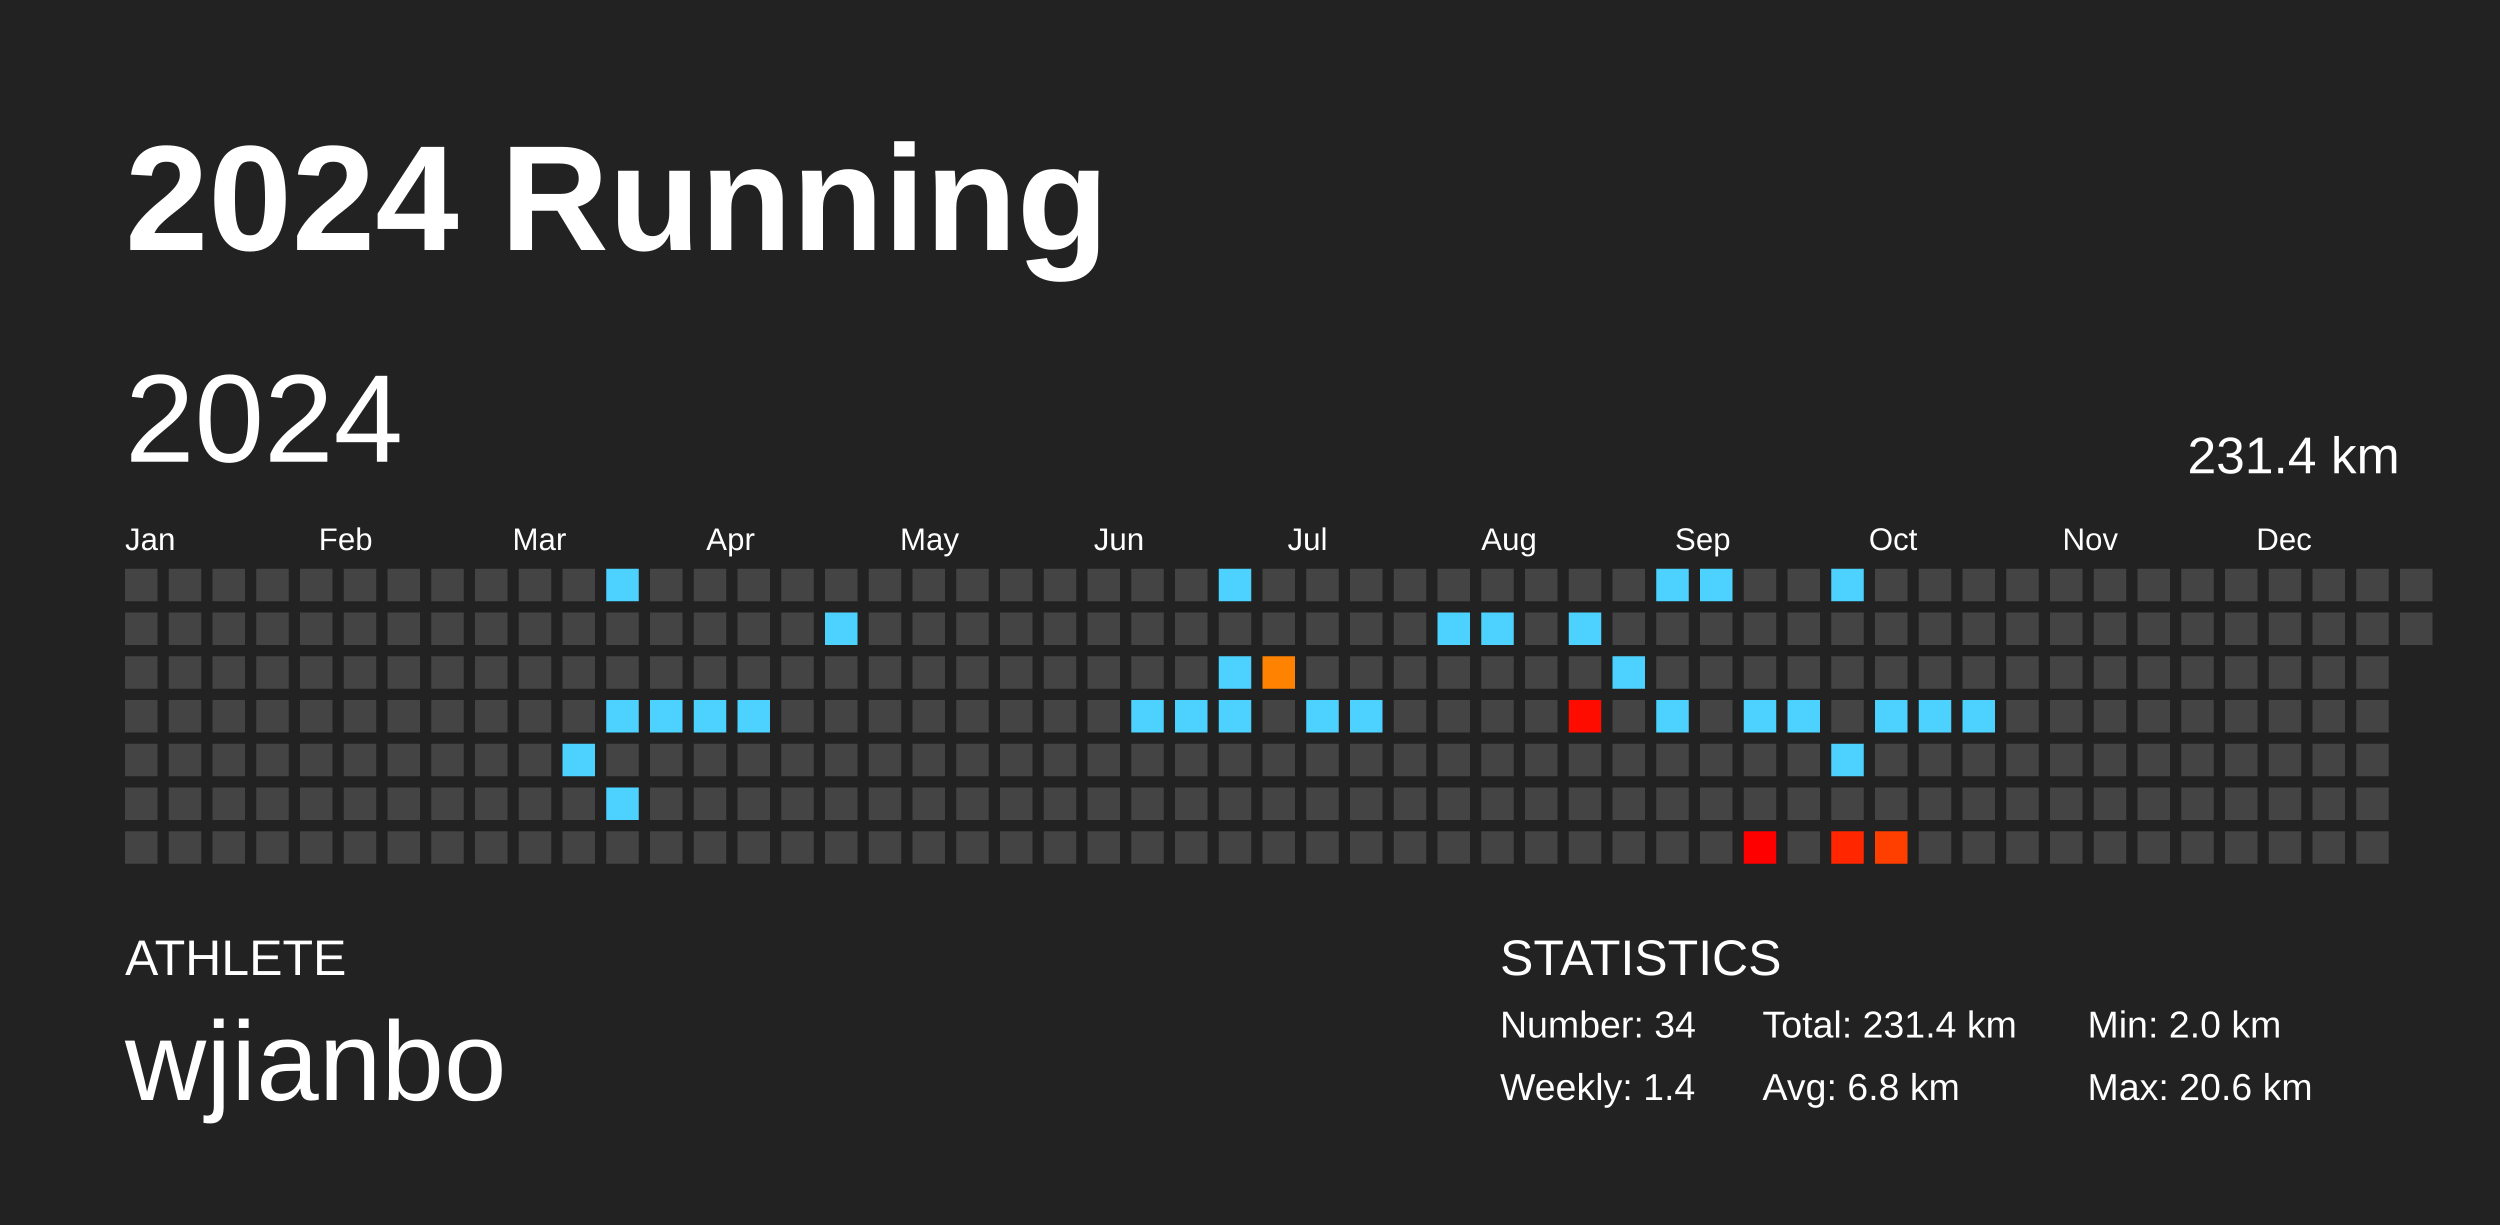
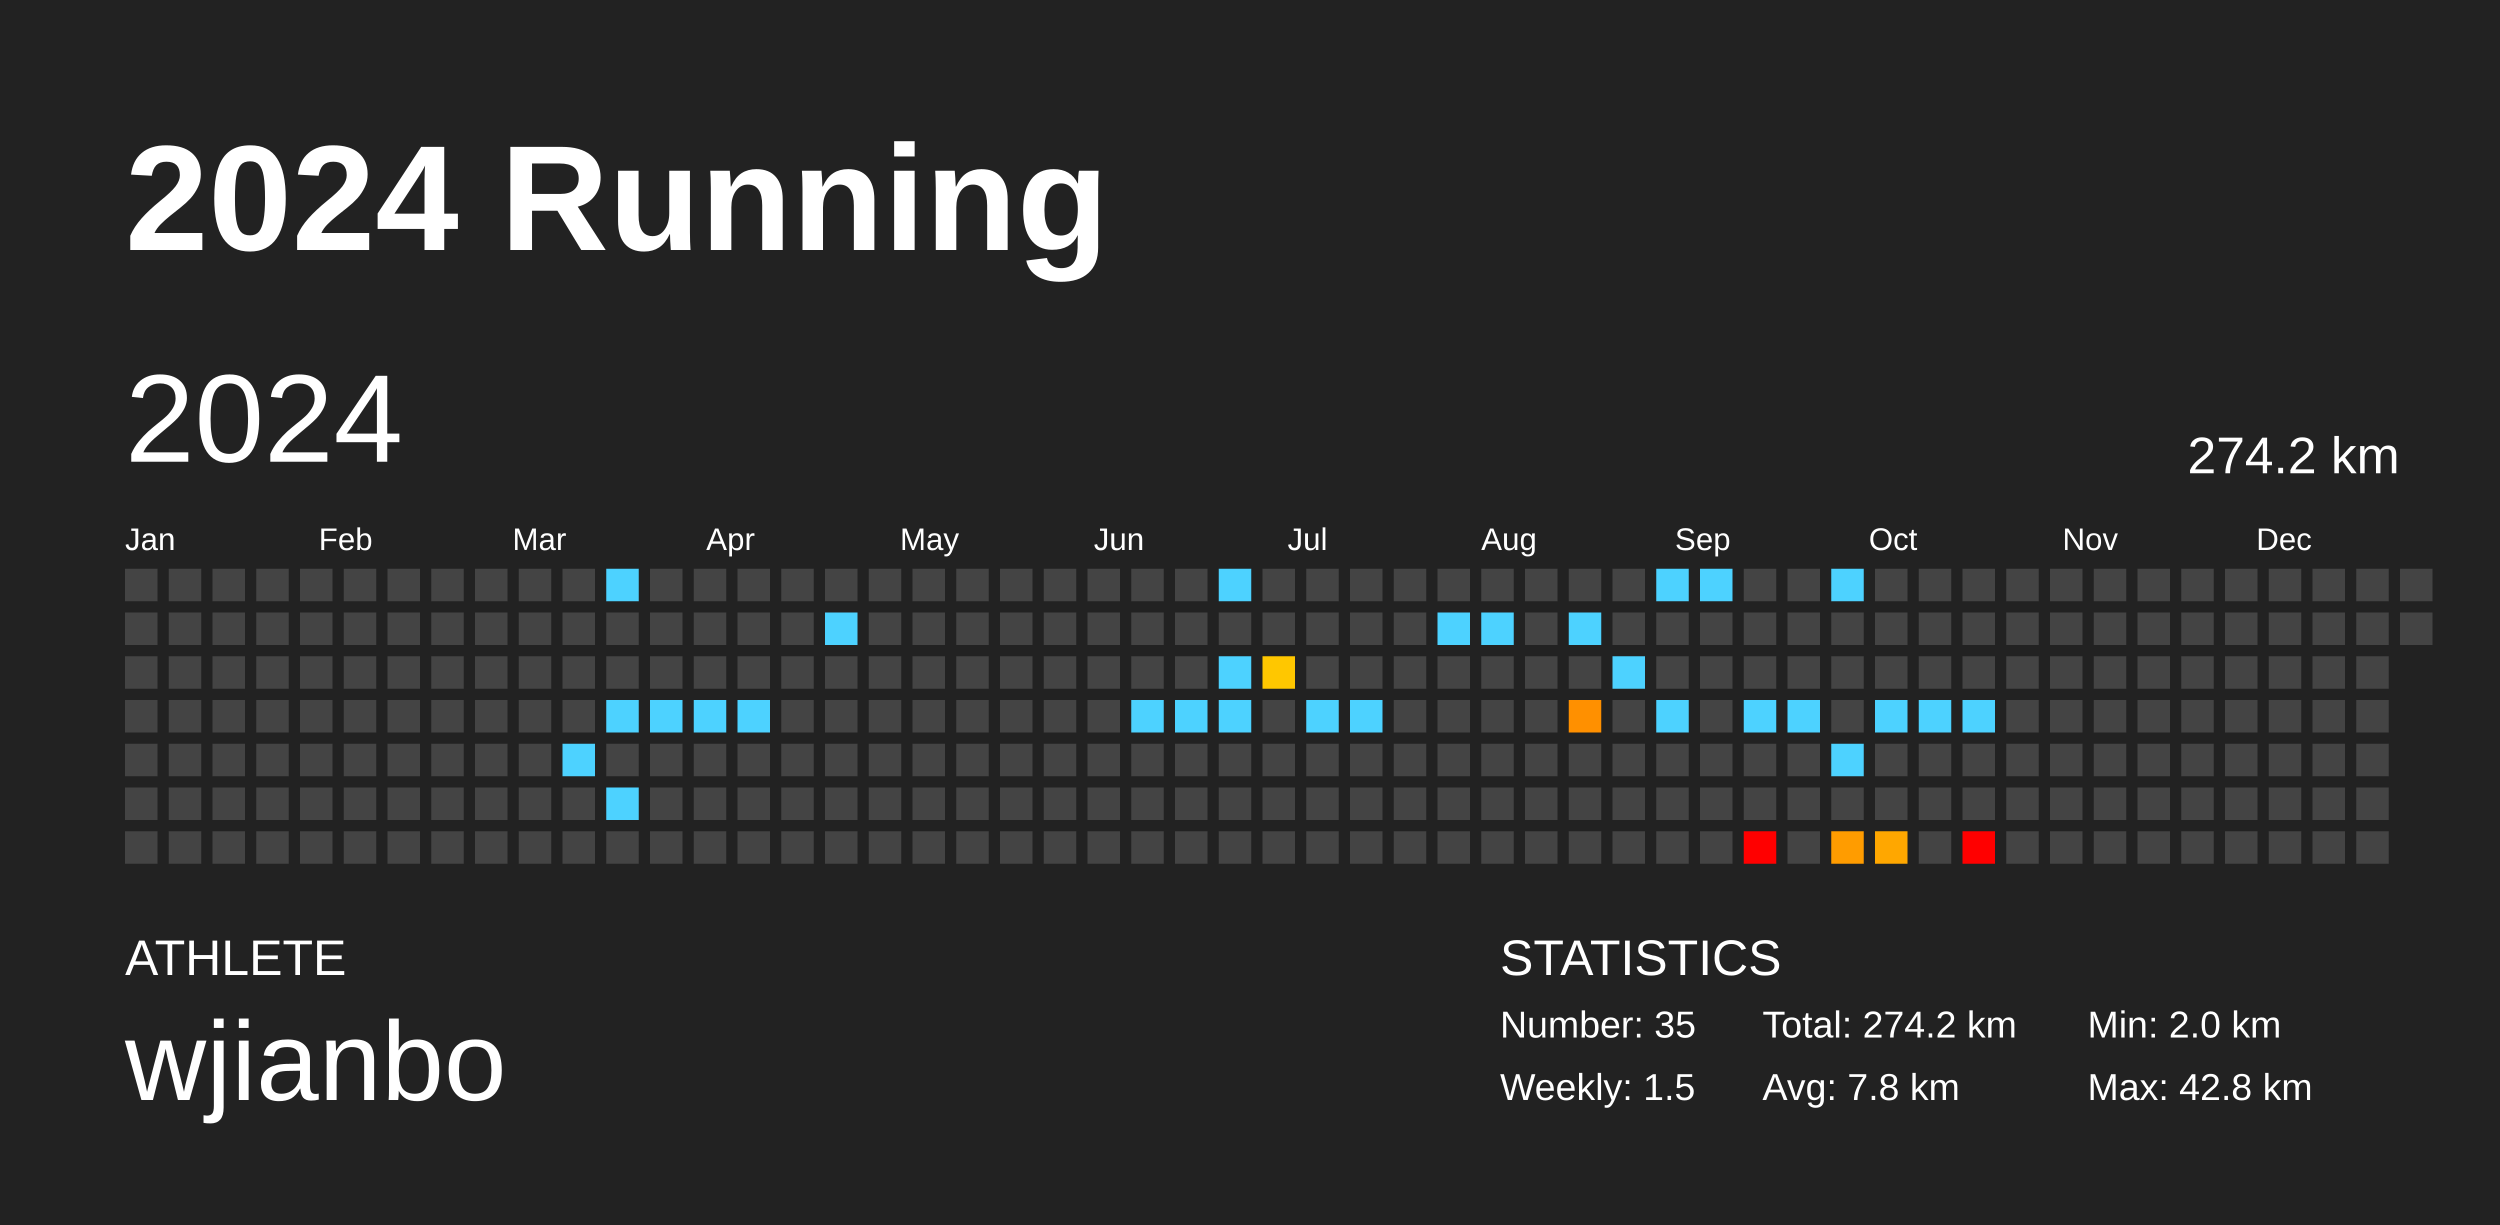
<svg xmlns="http://www.w3.org/2000/svg" baseProfile="full" height="98mm" version="1.1" viewBox="0,0,200,98" width="200mm">
  <defs />
  <rect fill="#222222" height="98" width="200" x="0" y="0" />
  <text fill="#FFFFFF" style="font-size:12px; font-family:Arial; font-weight:bold;" x="10" y="20">2024 Running</text>
  <text fill="#FFFFFF" style="font-size:4px; font-family:Arial" x="10" y="78">ATHLETE</text>
  <text fill="#FFFFFF" style="font-size:9px; font-family:Arial" x="10" y="88">wjianbo</text>
  <text fill="#FFFFFF" style="font-size:4px; font-family:Arial" x="120" y="78">STATISTICS</text>
-   <text fill="#FFFFFF" style="font-size:3px; font-family:Arial" x="120" y="83">Number: 34</text>
-   <text fill="#FFFFFF" style="font-size:3px; font-family:Arial" x="120" y="88">Weekly: 1.4</text>
-   <text fill="#FFFFFF" style="font-size:3px; font-family:Arial" x="141" y="83">Total: 231.4 km</text>
-   <text fill="#FFFFFF" style="font-size:3px; font-family:Arial" x="141" y="88">Avg: 6.8 km</text>
+   <text fill="#FFFFFF" style="font-size:3px; font-family:Arial" x="120" y="83">Number: 35</text>
+   <text fill="#FFFFFF" style="font-size:3px; font-family:Arial" x="120" y="88">Weekly: 1.5</text>
+   <text fill="#FFFFFF" style="font-size:3px; font-family:Arial" x="141" y="83">Total: 274.2 km</text>
+   <text fill="#FFFFFF" style="font-size:3px; font-family:Arial" x="141" y="88">Avg: 7.8 km</text>
  <text fill="#FFFFFF" style="font-size:3px; font-family:Arial" x="167" y="83">Min: 2.0 km</text>
-   <text fill="#FFFFFF" style="font-size:3px; font-family:Arial" x="167" y="88">Max: 20.6 km</text>
+   <text fill="#FFFFFF" style="font-size:3px; font-family:Arial" x="167" y="88">Max: 42.8 km</text>
  <text dominant-baseline="hanging" fill="#FFFFFF" style="font-size:10.0px; font-family:Arial;" x="10" y="30">2024</text>
-   <text dominant-baseline="hanging" fill="#FFFFFF" style="font-size:4.125px; font-family:Arial;" x="175" y="35">231.4 km</text>
+   <text dominant-baseline="hanging" fill="#FFFFFF" style="font-size:4.125px; font-family:Arial;" x="175" y="35">274.2 km</text>
  <text fill="#FFFFFF" style="font-size:2.5px; font-family:Arial" x="10.0" y="44">Jan</text>
  <text fill="#FFFFFF" style="font-size:2.5px; font-family:Arial" x="25.5" y="44">Feb</text>
  <text fill="#FFFFFF" style="font-size:2.5px; font-family:Arial" x="41.0" y="44">Mar</text>
  <text fill="#FFFFFF" style="font-size:2.5px; font-family:Arial" x="56.5" y="44">Apr</text>
  <text fill="#FFFFFF" style="font-size:2.5px; font-family:Arial" x="72.0" y="44">May</text>
  <text fill="#FFFFFF" style="font-size:2.5px; font-family:Arial" x="87.5" y="44">Jun</text>
  <text fill="#FFFFFF" style="font-size:2.5px; font-family:Arial" x="103.0" y="44">Jul</text>
  <text fill="#FFFFFF" style="font-size:2.5px; font-family:Arial" x="118.5" y="44">Aug</text>
  <text fill="#FFFFFF" style="font-size:2.5px; font-family:Arial" x="134.0" y="44">Sep</text>
  <text fill="#FFFFFF" style="font-size:2.5px; font-family:Arial" x="149.5" y="44">Oct</text>
  <text fill="#FFFFFF" style="font-size:2.5px; font-family:Arial" x="165.0" y="44">Nov</text>
  <text fill="#FFFFFF" style="font-size:2.5px; font-family:Arial" x="180.5" y="44">Dec</text>
  <rect fill="#444444" height="2.6" width="2.6" x="10.0" y="45.5" />
  <rect fill="#444444" height="2.6" width="2.6" x="10.0" y="49.0" />
  <rect fill="#444444" height="2.6" width="2.6" x="10.0" y="52.5" />
  <rect fill="#444444" height="2.6" width="2.6" x="10.0" y="56.0" />
  <rect fill="#444444" height="2.6" width="2.6" x="10.0" y="59.5" />
  <rect fill="#444444" height="2.6" width="2.6" x="10.0" y="63.0" />
  <rect fill="#444444" height="2.6" width="2.6" x="10.0" y="66.5" />
  <rect fill="#444444" height="2.6" width="2.6" x="13.5" y="45.5" />
  <rect fill="#444444" height="2.6" width="2.6" x="13.5" y="49.0" />
  <rect fill="#444444" height="2.6" width="2.6" x="13.5" y="52.5" />
  <rect fill="#444444" height="2.6" width="2.6" x="13.5" y="56.0" />
  <rect fill="#444444" height="2.6" width="2.6" x="13.5" y="59.5" />
  <rect fill="#444444" height="2.6" width="2.6" x="13.5" y="63.0" />
  <rect fill="#444444" height="2.6" width="2.6" x="13.5" y="66.5" />
  <rect fill="#444444" height="2.6" width="2.6" x="17.0" y="45.5" />
  <rect fill="#444444" height="2.6" width="2.6" x="17.0" y="49.0" />
  <rect fill="#444444" height="2.6" width="2.6" x="17.0" y="52.5" />
  <rect fill="#444444" height="2.6" width="2.6" x="17.0" y="56.0" />
  <rect fill="#444444" height="2.6" width="2.6" x="17.0" y="59.5" />
  <rect fill="#444444" height="2.6" width="2.6" x="17.0" y="63.0" />
  <rect fill="#444444" height="2.6" width="2.6" x="17.0" y="66.5" />
  <rect fill="#444444" height="2.6" width="2.6" x="20.5" y="45.5" />
  <rect fill="#444444" height="2.6" width="2.6" x="20.5" y="49.0" />
  <rect fill="#444444" height="2.6" width="2.6" x="20.5" y="52.5" />
  <rect fill="#444444" height="2.6" width="2.6" x="20.5" y="56.0" />
  <rect fill="#444444" height="2.6" width="2.6" x="20.5" y="59.5" />
  <rect fill="#444444" height="2.6" width="2.6" x="20.5" y="63.0" />
  <rect fill="#444444" height="2.6" width="2.6" x="20.5" y="66.5" />
  <rect fill="#444444" height="2.6" width="2.6" x="24.0" y="45.5" />
  <rect fill="#444444" height="2.6" width="2.6" x="24.0" y="49.0" />
  <rect fill="#444444" height="2.6" width="2.6" x="24.0" y="52.5" />
  <rect fill="#444444" height="2.6" width="2.6" x="24.0" y="56.0" />
  <rect fill="#444444" height="2.6" width="2.6" x="24.0" y="59.5" />
  <rect fill="#444444" height="2.6" width="2.6" x="24.0" y="63.0" />
  <rect fill="#444444" height="2.6" width="2.6" x="24.0" y="66.5" />
  <rect fill="#444444" height="2.6" width="2.6" x="27.5" y="45.5" />
  <rect fill="#444444" height="2.6" width="2.6" x="27.5" y="49.0" />
  <rect fill="#444444" height="2.6" width="2.6" x="27.5" y="52.5" />
  <rect fill="#444444" height="2.6" width="2.6" x="27.5" y="56.0" />
  <rect fill="#444444" height="2.6" width="2.6" x="27.5" y="59.5" />
  <rect fill="#444444" height="2.6" width="2.6" x="27.5" y="63.0" />
  <rect fill="#444444" height="2.6" width="2.6" x="27.5" y="66.5" />
  <rect fill="#444444" height="2.6" width="2.6" x="31.0" y="45.5" />
  <rect fill="#444444" height="2.6" width="2.6" x="31.0" y="49.0" />
  <rect fill="#444444" height="2.6" width="2.6" x="31.0" y="52.5" />
  <rect fill="#444444" height="2.6" width="2.6" x="31.0" y="56.0" />
  <rect fill="#444444" height="2.6" width="2.6" x="31.0" y="59.5" />
  <rect fill="#444444" height="2.6" width="2.6" x="31.0" y="63.0" />
  <rect fill="#444444" height="2.6" width="2.6" x="31.0" y="66.5" />
  <rect fill="#444444" height="2.6" width="2.6" x="34.5" y="45.5" />
  <rect fill="#444444" height="2.6" width="2.6" x="34.5" y="49.0" />
  <rect fill="#444444" height="2.6" width="2.6" x="34.5" y="52.5" />
  <rect fill="#444444" height="2.6" width="2.6" x="34.5" y="56.0" />
  <rect fill="#444444" height="2.6" width="2.6" x="34.5" y="59.5" />
  <rect fill="#444444" height="2.6" width="2.6" x="34.5" y="63.0" />
  <rect fill="#444444" height="2.6" width="2.6" x="34.5" y="66.5" />
  <rect fill="#444444" height="2.6" width="2.6" x="38.0" y="45.5" />
  <rect fill="#444444" height="2.6" width="2.6" x="38.0" y="49.0" />
  <rect fill="#444444" height="2.6" width="2.6" x="38.0" y="52.5" />
  <rect fill="#444444" height="2.6" width="2.6" x="38.0" y="56.0" />
  <rect fill="#444444" height="2.6" width="2.6" x="38.0" y="59.5" />
  <rect fill="#444444" height="2.6" width="2.6" x="38.0" y="63.0" />
  <rect fill="#444444" height="2.6" width="2.6" x="38.0" y="66.5" />
  <rect fill="#444444" height="2.6" width="2.6" x="41.5" y="45.5" />
  <rect fill="#444444" height="2.6" width="2.6" x="41.5" y="49.0" />
  <rect fill="#444444" height="2.6" width="2.6" x="41.5" y="52.5" />
  <rect fill="#444444" height="2.6" width="2.6" x="41.5" y="56.0" />
  <rect fill="#444444" height="2.6" width="2.6" x="41.5" y="59.5" />
  <rect fill="#444444" height="2.6" width="2.6" x="41.5" y="63.0" />
  <rect fill="#444444" height="2.6" width="2.6" x="41.5" y="66.5" />
  <rect fill="#444444" height="2.6" width="2.6" x="45.0" y="45.5" />
  <rect fill="#444444" height="2.6" width="2.6" x="45.0" y="49.0" />
  <rect fill="#444444" height="2.6" width="2.6" x="45.0" y="52.5" />
  <rect fill="#444444" height="2.6" width="2.6" x="45.0" y="56.0" />
  <rect fill="#4dd2ff" height="2.6" width="2.6" x="45.0" y="59.5" />
  <rect fill="#444444" height="2.6" width="2.6" x="45.0" y="63.0" />
  <rect fill="#444444" height="2.6" width="2.6" x="45.0" y="66.5" />
  <rect fill="#4dd2ff" height="2.6" width="2.6" x="48.5" y="45.5" />
  <rect fill="#444444" height="2.6" width="2.6" x="48.5" y="49.0" />
  <rect fill="#444444" height="2.6" width="2.6" x="48.5" y="52.5" />
  <rect fill="#4dd2ff" height="2.6" width="2.6" x="48.5" y="56.0" />
  <rect fill="#444444" height="2.6" width="2.6" x="48.5" y="59.5" />
  <rect fill="#4dd2ff" height="2.6" width="2.6" x="48.5" y="63.0" />
  <rect fill="#444444" height="2.6" width="2.6" x="48.5" y="66.5" />
  <rect fill="#444444" height="2.6" width="2.6" x="52.0" y="45.5" />
  <rect fill="#444444" height="2.6" width="2.6" x="52.0" y="49.0" />
  <rect fill="#444444" height="2.6" width="2.6" x="52.0" y="52.5" />
  <rect fill="#4dd2ff" height="2.6" width="2.6" x="52.0" y="56.0" />
  <rect fill="#444444" height="2.6" width="2.6" x="52.0" y="59.5" />
  <rect fill="#444444" height="2.6" width="2.6" x="52.0" y="63.0" />
  <rect fill="#444444" height="2.6" width="2.6" x="52.0" y="66.5" />
  <rect fill="#444444" height="2.6" width="2.6" x="55.5" y="45.5" />
  <rect fill="#444444" height="2.6" width="2.6" x="55.5" y="49.0" />
  <rect fill="#444444" height="2.6" width="2.6" x="55.5" y="52.5" />
  <rect fill="#4dd2ff" height="2.6" width="2.6" x="55.5" y="56.0" />
  <rect fill="#444444" height="2.6" width="2.6" x="55.5" y="59.5" />
  <rect fill="#444444" height="2.6" width="2.6" x="55.5" y="63.0" />
  <rect fill="#444444" height="2.6" width="2.6" x="55.5" y="66.5" />
  <rect fill="#444444" height="2.6" width="2.6" x="59.0" y="45.5" />
  <rect fill="#444444" height="2.6" width="2.6" x="59.0" y="49.0" />
  <rect fill="#444444" height="2.6" width="2.6" x="59.0" y="52.5" />
  <rect fill="#4dd2ff" height="2.6" width="2.6" x="59.0" y="56.0" />
  <rect fill="#444444" height="2.6" width="2.6" x="59.0" y="59.5" />
  <rect fill="#444444" height="2.6" width="2.6" x="59.0" y="63.0" />
  <rect fill="#444444" height="2.6" width="2.6" x="59.0" y="66.5" />
  <rect fill="#444444" height="2.6" width="2.6" x="62.5" y="45.5" />
  <rect fill="#444444" height="2.6" width="2.6" x="62.5" y="49.0" />
  <rect fill="#444444" height="2.6" width="2.6" x="62.5" y="52.5" />
  <rect fill="#444444" height="2.6" width="2.6" x="62.5" y="56.0" />
  <rect fill="#444444" height="2.6" width="2.6" x="62.5" y="59.5" />
  <rect fill="#444444" height="2.6" width="2.6" x="62.5" y="63.0" />
  <rect fill="#444444" height="2.6" width="2.6" x="62.5" y="66.5" />
  <rect fill="#444444" height="2.6" width="2.6" x="66.0" y="45.5" />
  <rect fill="#4dd2ff" height="2.6" width="2.6" x="66.0" y="49.0" />
  <rect fill="#444444" height="2.6" width="2.6" x="66.0" y="52.5" />
  <rect fill="#444444" height="2.6" width="2.6" x="66.0" y="56.0" />
  <rect fill="#444444" height="2.6" width="2.6" x="66.0" y="59.5" />
  <rect fill="#444444" height="2.6" width="2.6" x="66.0" y="63.0" />
  <rect fill="#444444" height="2.6" width="2.6" x="66.0" y="66.5" />
  <rect fill="#444444" height="2.6" width="2.6" x="69.5" y="45.5" />
  <rect fill="#444444" height="2.6" width="2.6" x="69.5" y="49.0" />
  <rect fill="#444444" height="2.6" width="2.6" x="69.5" y="52.5" />
  <rect fill="#444444" height="2.6" width="2.6" x="69.5" y="56.0" />
  <rect fill="#444444" height="2.6" width="2.6" x="69.5" y="59.5" />
  <rect fill="#444444" height="2.6" width="2.6" x="69.5" y="63.0" />
  <rect fill="#444444" height="2.6" width="2.6" x="69.5" y="66.5" />
  <rect fill="#444444" height="2.6" width="2.6" x="73.0" y="45.5" />
  <rect fill="#444444" height="2.6" width="2.6" x="73.0" y="49.0" />
  <rect fill="#444444" height="2.6" width="2.6" x="73.0" y="52.5" />
  <rect fill="#444444" height="2.6" width="2.6" x="73.0" y="56.0" />
  <rect fill="#444444" height="2.6" width="2.6" x="73.0" y="59.5" />
  <rect fill="#444444" height="2.6" width="2.6" x="73.0" y="63.0" />
  <rect fill="#444444" height="2.6" width="2.6" x="73.0" y="66.5" />
  <rect fill="#444444" height="2.6" width="2.6" x="76.5" y="45.5" />
  <rect fill="#444444" height="2.6" width="2.6" x="76.5" y="49.0" />
  <rect fill="#444444" height="2.6" width="2.6" x="76.5" y="52.5" />
  <rect fill="#444444" height="2.6" width="2.6" x="76.5" y="56.0" />
  <rect fill="#444444" height="2.6" width="2.6" x="76.5" y="59.5" />
  <rect fill="#444444" height="2.6" width="2.6" x="76.5" y="63.0" />
  <rect fill="#444444" height="2.6" width="2.6" x="76.5" y="66.5" />
  <rect fill="#444444" height="2.6" width="2.6" x="80.0" y="45.5" />
  <rect fill="#444444" height="2.6" width="2.6" x="80.0" y="49.0" />
  <rect fill="#444444" height="2.6" width="2.6" x="80.0" y="52.5" />
  <rect fill="#444444" height="2.6" width="2.6" x="80.0" y="56.0" />
  <rect fill="#444444" height="2.6" width="2.6" x="80.0" y="59.5" />
  <rect fill="#444444" height="2.6" width="2.6" x="80.0" y="63.0" />
  <rect fill="#444444" height="2.6" width="2.6" x="80.0" y="66.5" />
  <rect fill="#444444" height="2.6" width="2.6" x="83.5" y="45.5" />
  <rect fill="#444444" height="2.6" width="2.6" x="83.5" y="49.0" />
  <rect fill="#444444" height="2.6" width="2.6" x="83.5" y="52.5" />
  <rect fill="#444444" height="2.6" width="2.6" x="83.5" y="56.0" />
  <rect fill="#444444" height="2.6" width="2.6" x="83.5" y="59.5" />
  <rect fill="#444444" height="2.6" width="2.6" x="83.5" y="63.0" />
  <rect fill="#444444" height="2.6" width="2.6" x="83.5" y="66.5" />
  <rect fill="#444444" height="2.6" width="2.6" x="87.0" y="45.5" />
  <rect fill="#444444" height="2.6" width="2.6" x="87.0" y="49.0" />
  <rect fill="#444444" height="2.6" width="2.6" x="87.0" y="52.5" />
  <rect fill="#444444" height="2.6" width="2.6" x="87.0" y="56.0" />
  <rect fill="#444444" height="2.6" width="2.6" x="87.0" y="59.5" />
  <rect fill="#444444" height="2.6" width="2.6" x="87.0" y="63.0" />
  <rect fill="#444444" height="2.6" width="2.6" x="87.0" y="66.5" />
  <rect fill="#444444" height="2.6" width="2.6" x="90.5" y="45.5" />
  <rect fill="#444444" height="2.6" width="2.6" x="90.5" y="49.0" />
  <rect fill="#444444" height="2.6" width="2.6" x="90.5" y="52.5" />
  <rect fill="#4dd2ff" height="2.6" width="2.6" x="90.5" y="56.0" />
  <rect fill="#444444" height="2.6" width="2.6" x="90.5" y="59.5" />
  <rect fill="#444444" height="2.6" width="2.6" x="90.5" y="63.0" />
  <rect fill="#444444" height="2.6" width="2.6" x="90.5" y="66.5" />
  <rect fill="#444444" height="2.6" width="2.6" x="94.0" y="45.5" />
  <rect fill="#444444" height="2.6" width="2.6" x="94.0" y="49.0" />
  <rect fill="#444444" height="2.6" width="2.6" x="94.0" y="52.5" />
  <rect fill="#4dd2ff" height="2.6" width="2.6" x="94.0" y="56.0" />
  <rect fill="#444444" height="2.6" width="2.6" x="94.0" y="59.5" />
  <rect fill="#444444" height="2.6" width="2.6" x="94.0" y="63.0" />
  <rect fill="#444444" height="2.6" width="2.6" x="94.0" y="66.5" />
  <rect fill="#4dd2ff" height="2.6" width="2.6" x="97.5" y="45.5" />
  <rect fill="#444444" height="2.6" width="2.6" x="97.5" y="49.0" />
  <rect fill="#4dd2ff" height="2.6" width="2.6" x="97.5" y="52.5" />
  <rect fill="#4dd2ff" height="2.6" width="2.6" x="97.5" y="56.0" />
  <rect fill="#444444" height="2.6" width="2.6" x="97.5" y="59.5" />
  <rect fill="#444444" height="2.6" width="2.6" x="97.5" y="63.0" />
  <rect fill="#444444" height="2.6" width="2.6" x="97.5" y="66.5" />
  <rect fill="#444444" height="2.6" width="2.6" x="101.0" y="45.5" />
  <rect fill="#444444" height="2.6" width="2.6" x="101.0" y="49.0" />
-   <rect fill="#ff8300" height="2.6" width="2.6" x="101.0" y="52.5" />
+   <rect fill="#ffc700" height="2.6" width="2.6" x="101.0" y="52.5" />
  <rect fill="#444444" height="2.6" width="2.6" x="101.0" y="56.0" />
  <rect fill="#444444" height="2.6" width="2.6" x="101.0" y="59.5" />
  <rect fill="#444444" height="2.6" width="2.6" x="101.0" y="63.0" />
  <rect fill="#444444" height="2.6" width="2.6" x="101.0" y="66.5" />
  <rect fill="#444444" height="2.6" width="2.6" x="104.5" y="45.5" />
  <rect fill="#444444" height="2.6" width="2.6" x="104.5" y="49.0" />
  <rect fill="#444444" height="2.6" width="2.6" x="104.5" y="52.5" />
  <rect fill="#4dd2ff" height="2.6" width="2.6" x="104.5" y="56.0" />
  <rect fill="#444444" height="2.6" width="2.6" x="104.5" y="59.5" />
  <rect fill="#444444" height="2.6" width="2.6" x="104.5" y="63.0" />
  <rect fill="#444444" height="2.6" width="2.6" x="104.5" y="66.5" />
  <rect fill="#444444" height="2.6" width="2.6" x="108.0" y="45.5" />
  <rect fill="#444444" height="2.6" width="2.6" x="108.0" y="49.0" />
  <rect fill="#444444" height="2.6" width="2.6" x="108.0" y="52.5" />
  <rect fill="#4dd2ff" height="2.6" width="2.6" x="108.0" y="56.0" />
  <rect fill="#444444" height="2.6" width="2.6" x="108.0" y="59.5" />
  <rect fill="#444444" height="2.6" width="2.6" x="108.0" y="63.0" />
  <rect fill="#444444" height="2.6" width="2.6" x="108.0" y="66.5" />
  <rect fill="#444444" height="2.6" width="2.6" x="111.5" y="45.5" />
  <rect fill="#444444" height="2.6" width="2.6" x="111.5" y="49.0" />
  <rect fill="#444444" height="2.6" width="2.6" x="111.5" y="52.5" />
  <rect fill="#444444" height="2.6" width="2.6" x="111.5" y="56.0" />
  <rect fill="#444444" height="2.6" width="2.6" x="111.5" y="59.5" />
  <rect fill="#444444" height="2.6" width="2.6" x="111.5" y="63.0" />
  <rect fill="#444444" height="2.6" width="2.6" x="111.5" y="66.5" />
  <rect fill="#444444" height="2.6" width="2.6" x="115.0" y="45.5" />
  <rect fill="#4dd2ff" height="2.6" width="2.6" x="115.0" y="49.0" />
  <rect fill="#444444" height="2.6" width="2.6" x="115.0" y="52.5" />
  <rect fill="#444444" height="2.6" width="2.6" x="115.0" y="56.0" />
  <rect fill="#444444" height="2.6" width="2.6" x="115.0" y="59.5" />
  <rect fill="#444444" height="2.6" width="2.6" x="115.0" y="63.0" />
  <rect fill="#444444" height="2.6" width="2.6" x="115.0" y="66.5" />
  <rect fill="#444444" height="2.6" width="2.6" x="118.5" y="45.5" />
  <rect fill="#4dd2ff" height="2.6" width="2.6" x="118.5" y="49.0" />
  <rect fill="#444444" height="2.6" width="2.6" x="118.5" y="52.5" />
  <rect fill="#444444" height="2.6" width="2.6" x="118.5" y="56.0" />
  <rect fill="#444444" height="2.6" width="2.6" x="118.5" y="59.5" />
  <rect fill="#444444" height="2.6" width="2.6" x="118.5" y="63.0" />
  <rect fill="#444444" height="2.6" width="2.6" x="118.5" y="66.5" />
  <rect fill="#444444" height="2.6" width="2.6" x="122.0" y="45.5" />
  <rect fill="#444444" height="2.6" width="2.6" x="122.0" y="49.0" />
  <rect fill="#444444" height="2.6" width="2.6" x="122.0" y="52.5" />
  <rect fill="#444444" height="2.6" width="2.6" x="122.0" y="56.0" />
  <rect fill="#444444" height="2.6" width="2.6" x="122.0" y="59.5" />
  <rect fill="#444444" height="2.6" width="2.6" x="122.0" y="63.0" />
  <rect fill="#444444" height="2.6" width="2.6" x="122.0" y="66.5" />
  <rect fill="#444444" height="2.6" width="2.6" x="125.5" y="45.5" />
  <rect fill="#4dd2ff" height="2.6" width="2.6" x="125.5" y="49.0" />
  <rect fill="#444444" height="2.6" width="2.6" x="125.5" y="52.5" />
-   <rect fill="#ff0c00" height="2.6" width="2.6" x="125.5" y="56.0" />
+   <rect fill="#ff9000" height="2.6" width="2.6" x="125.5" y="56.0" />
  <rect fill="#444444" height="2.6" width="2.6" x="125.5" y="59.5" />
  <rect fill="#444444" height="2.6" width="2.6" x="125.5" y="63.0" />
  <rect fill="#444444" height="2.6" width="2.6" x="125.5" y="66.5" />
  <rect fill="#444444" height="2.6" width="2.6" x="129.0" y="45.5" />
  <rect fill="#444444" height="2.6" width="2.6" x="129.0" y="49.0" />
  <rect fill="#4dd2ff" height="2.6" width="2.6" x="129.0" y="52.5" />
  <rect fill="#444444" height="2.6" width="2.6" x="129.0" y="56.0" />
  <rect fill="#444444" height="2.6" width="2.6" x="129.0" y="59.5" />
  <rect fill="#444444" height="2.6" width="2.6" x="129.0" y="63.0" />
  <rect fill="#444444" height="2.6" width="2.6" x="129.0" y="66.5" />
  <rect fill="#4dd2ff" height="2.6" width="2.6" x="132.5" y="45.5" />
  <rect fill="#444444" height="2.6" width="2.6" x="132.5" y="49.0" />
  <rect fill="#444444" height="2.6" width="2.6" x="132.5" y="52.5" />
  <rect fill="#4dd2ff" height="2.6" width="2.6" x="132.5" y="56.0" />
  <rect fill="#444444" height="2.6" width="2.6" x="132.5" y="59.5" />
  <rect fill="#444444" height="2.6" width="2.6" x="132.5" y="63.0" />
  <rect fill="#444444" height="2.6" width="2.6" x="132.5" y="66.5" />
  <rect fill="#4dd2ff" height="2.6" width="2.6" x="136.0" y="45.5" />
  <rect fill="#444444" height="2.6" width="2.6" x="136.0" y="49.0" />
  <rect fill="#444444" height="2.6" width="2.6" x="136.0" y="52.5" />
  <rect fill="#444444" height="2.6" width="2.6" x="136.0" y="56.0" />
  <rect fill="#444444" height="2.6" width="2.6" x="136.0" y="59.5" />
  <rect fill="#444444" height="2.6" width="2.6" x="136.0" y="63.0" />
  <rect fill="#444444" height="2.6" width="2.6" x="136.0" y="66.5" />
  <rect fill="#444444" height="2.6" width="2.6" x="139.5" y="45.5" />
  <rect fill="#444444" height="2.6" width="2.6" x="139.5" y="49.0" />
  <rect fill="#444444" height="2.6" width="2.6" x="139.5" y="52.5" />
  <rect fill="#4dd2ff" height="2.6" width="2.6" x="139.5" y="56.0" />
  <rect fill="#444444" height="2.6" width="2.6" x="139.5" y="59.5" />
  <rect fill="#444444" height="2.6" width="2.6" x="139.5" y="63.0" />
  <rect fill="red" height="2.6" width="2.6" x="139.5" y="66.5" />
  <rect fill="#444444" height="2.6" width="2.6" x="143.0" y="45.5" />
  <rect fill="#444444" height="2.6" width="2.6" x="143.0" y="49.0" />
  <rect fill="#444444" height="2.6" width="2.6" x="143.0" y="52.5" />
  <rect fill="#4dd2ff" height="2.6" width="2.6" x="143.0" y="56.0" />
  <rect fill="#444444" height="2.6" width="2.6" x="143.0" y="59.5" />
  <rect fill="#444444" height="2.6" width="2.6" x="143.0" y="63.0" />
  <rect fill="#444444" height="2.6" width="2.6" x="143.0" y="66.5" />
  <rect fill="#4dd2ff" height="2.6" width="2.6" x="146.5" y="45.5" />
  <rect fill="#444444" height="2.6" width="2.6" x="146.5" y="49.0" />
  <rect fill="#444444" height="2.6" width="2.6" x="146.5" y="52.5" />
  <rect fill="#444444" height="2.6" width="2.6" x="146.5" y="56.0" />
  <rect fill="#4dd2ff" height="2.6" width="2.6" x="146.5" y="59.5" />
  <rect fill="#444444" height="2.6" width="2.6" x="146.5" y="63.0" />
-   <rect fill="#ff2600" height="2.6" width="2.6" x="146.5" y="66.5" />
+   <rect fill="#ff9c00" height="2.6" width="2.6" x="146.5" y="66.5" />
  <rect fill="#444444" height="2.6" width="2.6" x="150.0" y="45.5" />
  <rect fill="#444444" height="2.6" width="2.6" x="150.0" y="49.0" />
  <rect fill="#444444" height="2.6" width="2.6" x="150.0" y="52.5" />
  <rect fill="#4dd2ff" height="2.6" width="2.6" x="150.0" y="56.0" />
  <rect fill="#444444" height="2.6" width="2.6" x="150.0" y="59.5" />
  <rect fill="#444444" height="2.6" width="2.6" x="150.0" y="63.0" />
-   <rect fill="#ff3f00" height="2.6" width="2.6" x="150.0" y="66.5" />
+   <rect fill="#ffa700" height="2.6" width="2.6" x="150.0" y="66.5" />
  <rect fill="#444444" height="2.6" width="2.6" x="153.5" y="45.5" />
  <rect fill="#444444" height="2.6" width="2.6" x="153.5" y="49.0" />
  <rect fill="#444444" height="2.6" width="2.6" x="153.5" y="52.5" />
  <rect fill="#4dd2ff" height="2.6" width="2.6" x="153.5" y="56.0" />
  <rect fill="#444444" height="2.6" width="2.6" x="153.5" y="59.5" />
  <rect fill="#444444" height="2.6" width="2.6" x="153.5" y="63.0" />
  <rect fill="#444444" height="2.6" width="2.6" x="153.5" y="66.5" />
  <rect fill="#444444" height="2.6" width="2.6" x="157.0" y="45.5" />
  <rect fill="#444444" height="2.6" width="2.6" x="157.0" y="49.0" />
  <rect fill="#444444" height="2.6" width="2.6" x="157.0" y="52.5" />
  <rect fill="#4dd2ff" height="2.6" width="2.6" x="157.0" y="56.0" />
  <rect fill="#444444" height="2.6" width="2.6" x="157.0" y="59.5" />
  <rect fill="#444444" height="2.6" width="2.6" x="157.0" y="63.0" />
-   <rect fill="#444444" height="2.6" width="2.6" x="157.0" y="66.5" />
+   <rect fill="red" height="2.6" width="2.6" x="157.0" y="66.5" />
  <rect fill="#444444" height="2.6" width="2.6" x="160.5" y="45.5" />
  <rect fill="#444444" height="2.6" width="2.6" x="160.5" y="49.0" />
  <rect fill="#444444" height="2.6" width="2.6" x="160.5" y="52.5" />
  <rect fill="#444444" height="2.6" width="2.6" x="160.5" y="56.0" />
  <rect fill="#444444" height="2.6" width="2.6" x="160.5" y="59.5" />
  <rect fill="#444444" height="2.6" width="2.6" x="160.5" y="63.0" />
  <rect fill="#444444" height="2.6" width="2.6" x="160.5" y="66.5" />
  <rect fill="#444444" height="2.6" width="2.6" x="164.0" y="45.5" />
  <rect fill="#444444" height="2.6" width="2.6" x="164.0" y="49.0" />
  <rect fill="#444444" height="2.6" width="2.6" x="164.0" y="52.5" />
  <rect fill="#444444" height="2.6" width="2.6" x="164.0" y="56.0" />
  <rect fill="#444444" height="2.6" width="2.6" x="164.0" y="59.5" />
  <rect fill="#444444" height="2.6" width="2.6" x="164.0" y="63.0" />
  <rect fill="#444444" height="2.6" width="2.6" x="164.0" y="66.5" />
  <rect fill="#444444" height="2.6" width="2.6" x="167.5" y="45.5" />
  <rect fill="#444444" height="2.6" width="2.6" x="167.5" y="49.0" />
  <rect fill="#444444" height="2.6" width="2.6" x="167.5" y="52.5" />
  <rect fill="#444444" height="2.6" width="2.6" x="167.5" y="56.0" />
  <rect fill="#444444" height="2.6" width="2.6" x="167.5" y="59.5" />
  <rect fill="#444444" height="2.6" width="2.6" x="167.5" y="63.0" />
  <rect fill="#444444" height="2.6" width="2.6" x="167.5" y="66.5" />
  <rect fill="#444444" height="2.6" width="2.6" x="171.0" y="45.5" />
  <rect fill="#444444" height="2.6" width="2.6" x="171.0" y="49.0" />
  <rect fill="#444444" height="2.6" width="2.6" x="171.0" y="52.5" />
  <rect fill="#444444" height="2.6" width="2.6" x="171.0" y="56.0" />
  <rect fill="#444444" height="2.6" width="2.6" x="171.0" y="59.5" />
  <rect fill="#444444" height="2.6" width="2.6" x="171.0" y="63.0" />
  <rect fill="#444444" height="2.6" width="2.6" x="171.0" y="66.5" />
  <rect fill="#444444" height="2.6" width="2.6" x="174.5" y="45.5" />
  <rect fill="#444444" height="2.6" width="2.6" x="174.5" y="49.0" />
  <rect fill="#444444" height="2.6" width="2.6" x="174.5" y="52.5" />
  <rect fill="#444444" height="2.6" width="2.6" x="174.5" y="56.0" />
  <rect fill="#444444" height="2.6" width="2.6" x="174.5" y="59.5" />
  <rect fill="#444444" height="2.6" width="2.6" x="174.5" y="63.0" />
  <rect fill="#444444" height="2.6" width="2.6" x="174.5" y="66.5" />
  <rect fill="#444444" height="2.6" width="2.6" x="178.0" y="45.5" />
  <rect fill="#444444" height="2.6" width="2.6" x="178.0" y="49.0" />
  <rect fill="#444444" height="2.6" width="2.6" x="178.0" y="52.5" />
  <rect fill="#444444" height="2.6" width="2.6" x="178.0" y="56.0" />
  <rect fill="#444444" height="2.6" width="2.6" x="178.0" y="59.5" />
  <rect fill="#444444" height="2.6" width="2.6" x="178.0" y="63.0" />
  <rect fill="#444444" height="2.6" width="2.6" x="178.0" y="66.5" />
  <rect fill="#444444" height="2.6" width="2.6" x="181.5" y="45.5" />
  <rect fill="#444444" height="2.6" width="2.6" x="181.5" y="49.0" />
  <rect fill="#444444" height="2.6" width="2.6" x="181.5" y="52.5" />
  <rect fill="#444444" height="2.6" width="2.6" x="181.5" y="56.0" />
  <rect fill="#444444" height="2.6" width="2.6" x="181.5" y="59.5" />
  <rect fill="#444444" height="2.6" width="2.6" x="181.5" y="63.0" />
  <rect fill="#444444" height="2.6" width="2.6" x="181.5" y="66.5" />
  <rect fill="#444444" height="2.6" width="2.6" x="185.0" y="45.5" />
  <rect fill="#444444" height="2.6" width="2.6" x="185.0" y="49.0" />
  <rect fill="#444444" height="2.6" width="2.6" x="185.0" y="52.5" />
  <rect fill="#444444" height="2.6" width="2.6" x="185.0" y="56.0" />
  <rect fill="#444444" height="2.6" width="2.6" x="185.0" y="59.5" />
  <rect fill="#444444" height="2.6" width="2.6" x="185.0" y="63.0" />
  <rect fill="#444444" height="2.6" width="2.6" x="185.0" y="66.5" />
  <rect fill="#444444" height="2.6" width="2.6" x="188.5" y="45.5" />
  <rect fill="#444444" height="2.6" width="2.6" x="188.5" y="49.0" />
  <rect fill="#444444" height="2.6" width="2.6" x="188.5" y="52.5" />
  <rect fill="#444444" height="2.6" width="2.6" x="188.5" y="56.0" />
  <rect fill="#444444" height="2.6" width="2.6" x="188.5" y="59.5" />
  <rect fill="#444444" height="2.6" width="2.6" x="188.5" y="63.0" />
  <rect fill="#444444" height="2.6" width="2.6" x="188.5" y="66.5" />
  <rect fill="#444444" height="2.6" width="2.6" x="192.0" y="45.5" />
  <rect fill="#444444" height="2.6" width="2.6" x="192.0" y="49.0" />
</svg>
